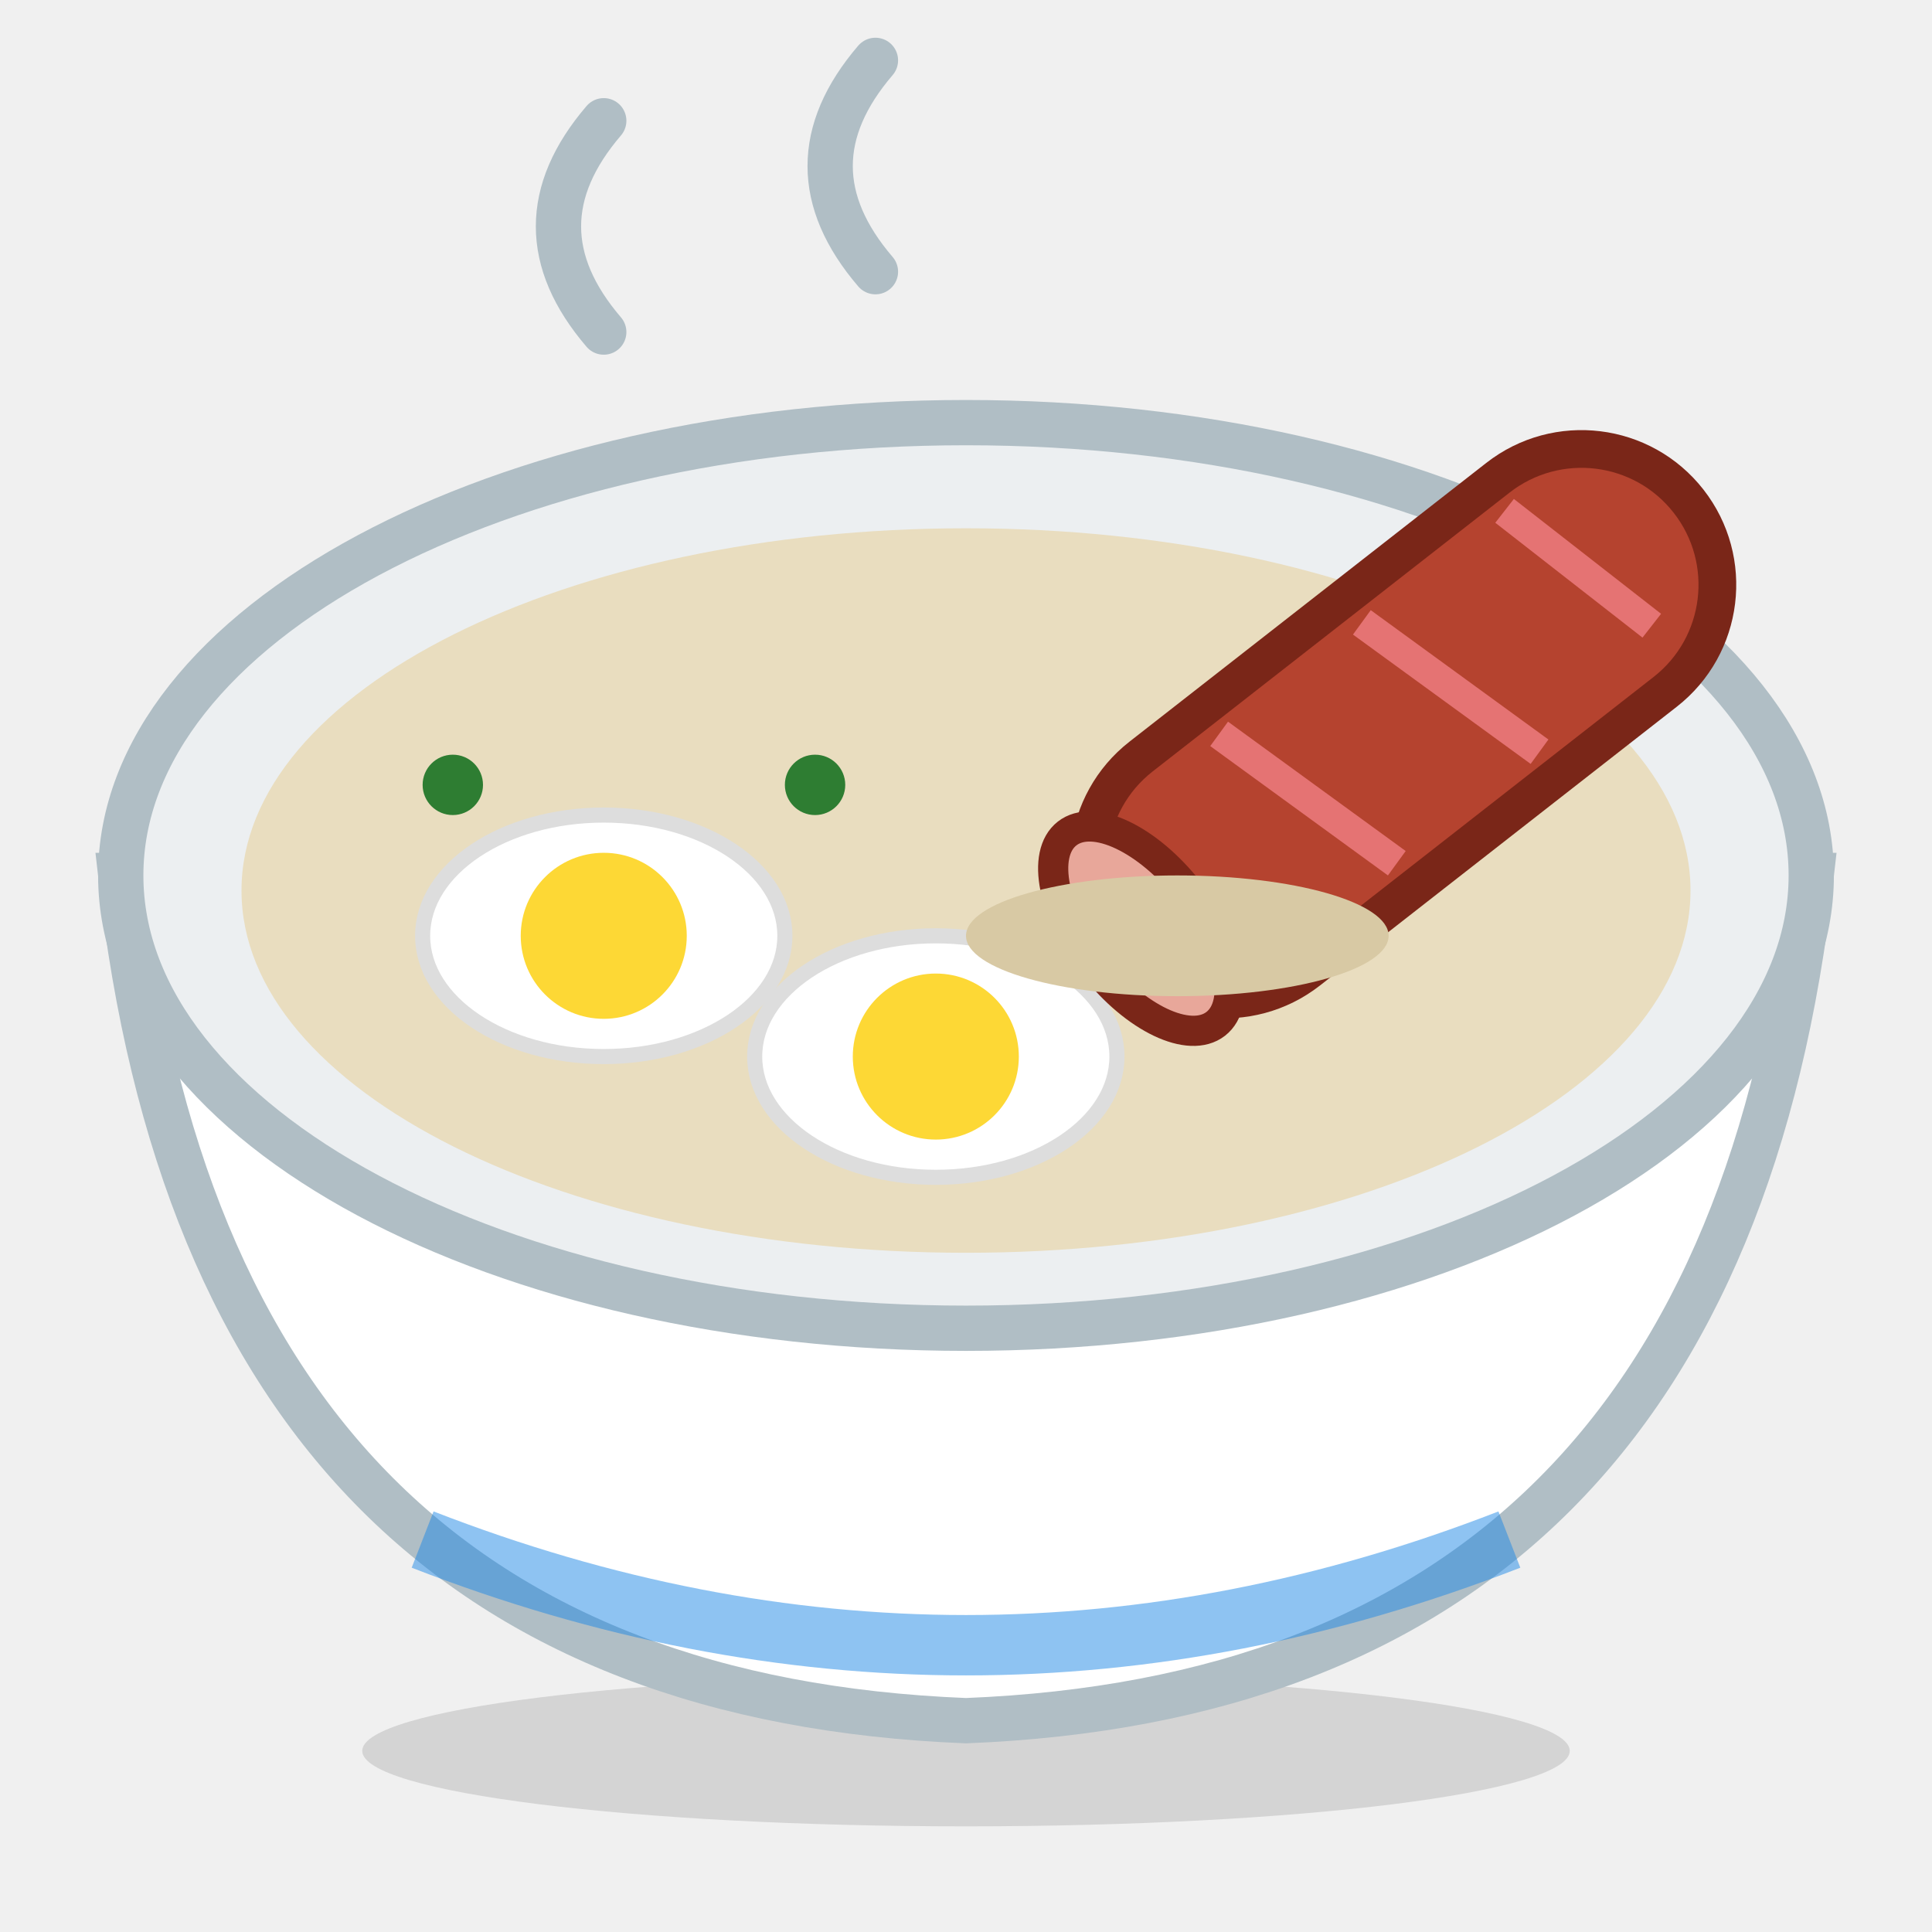
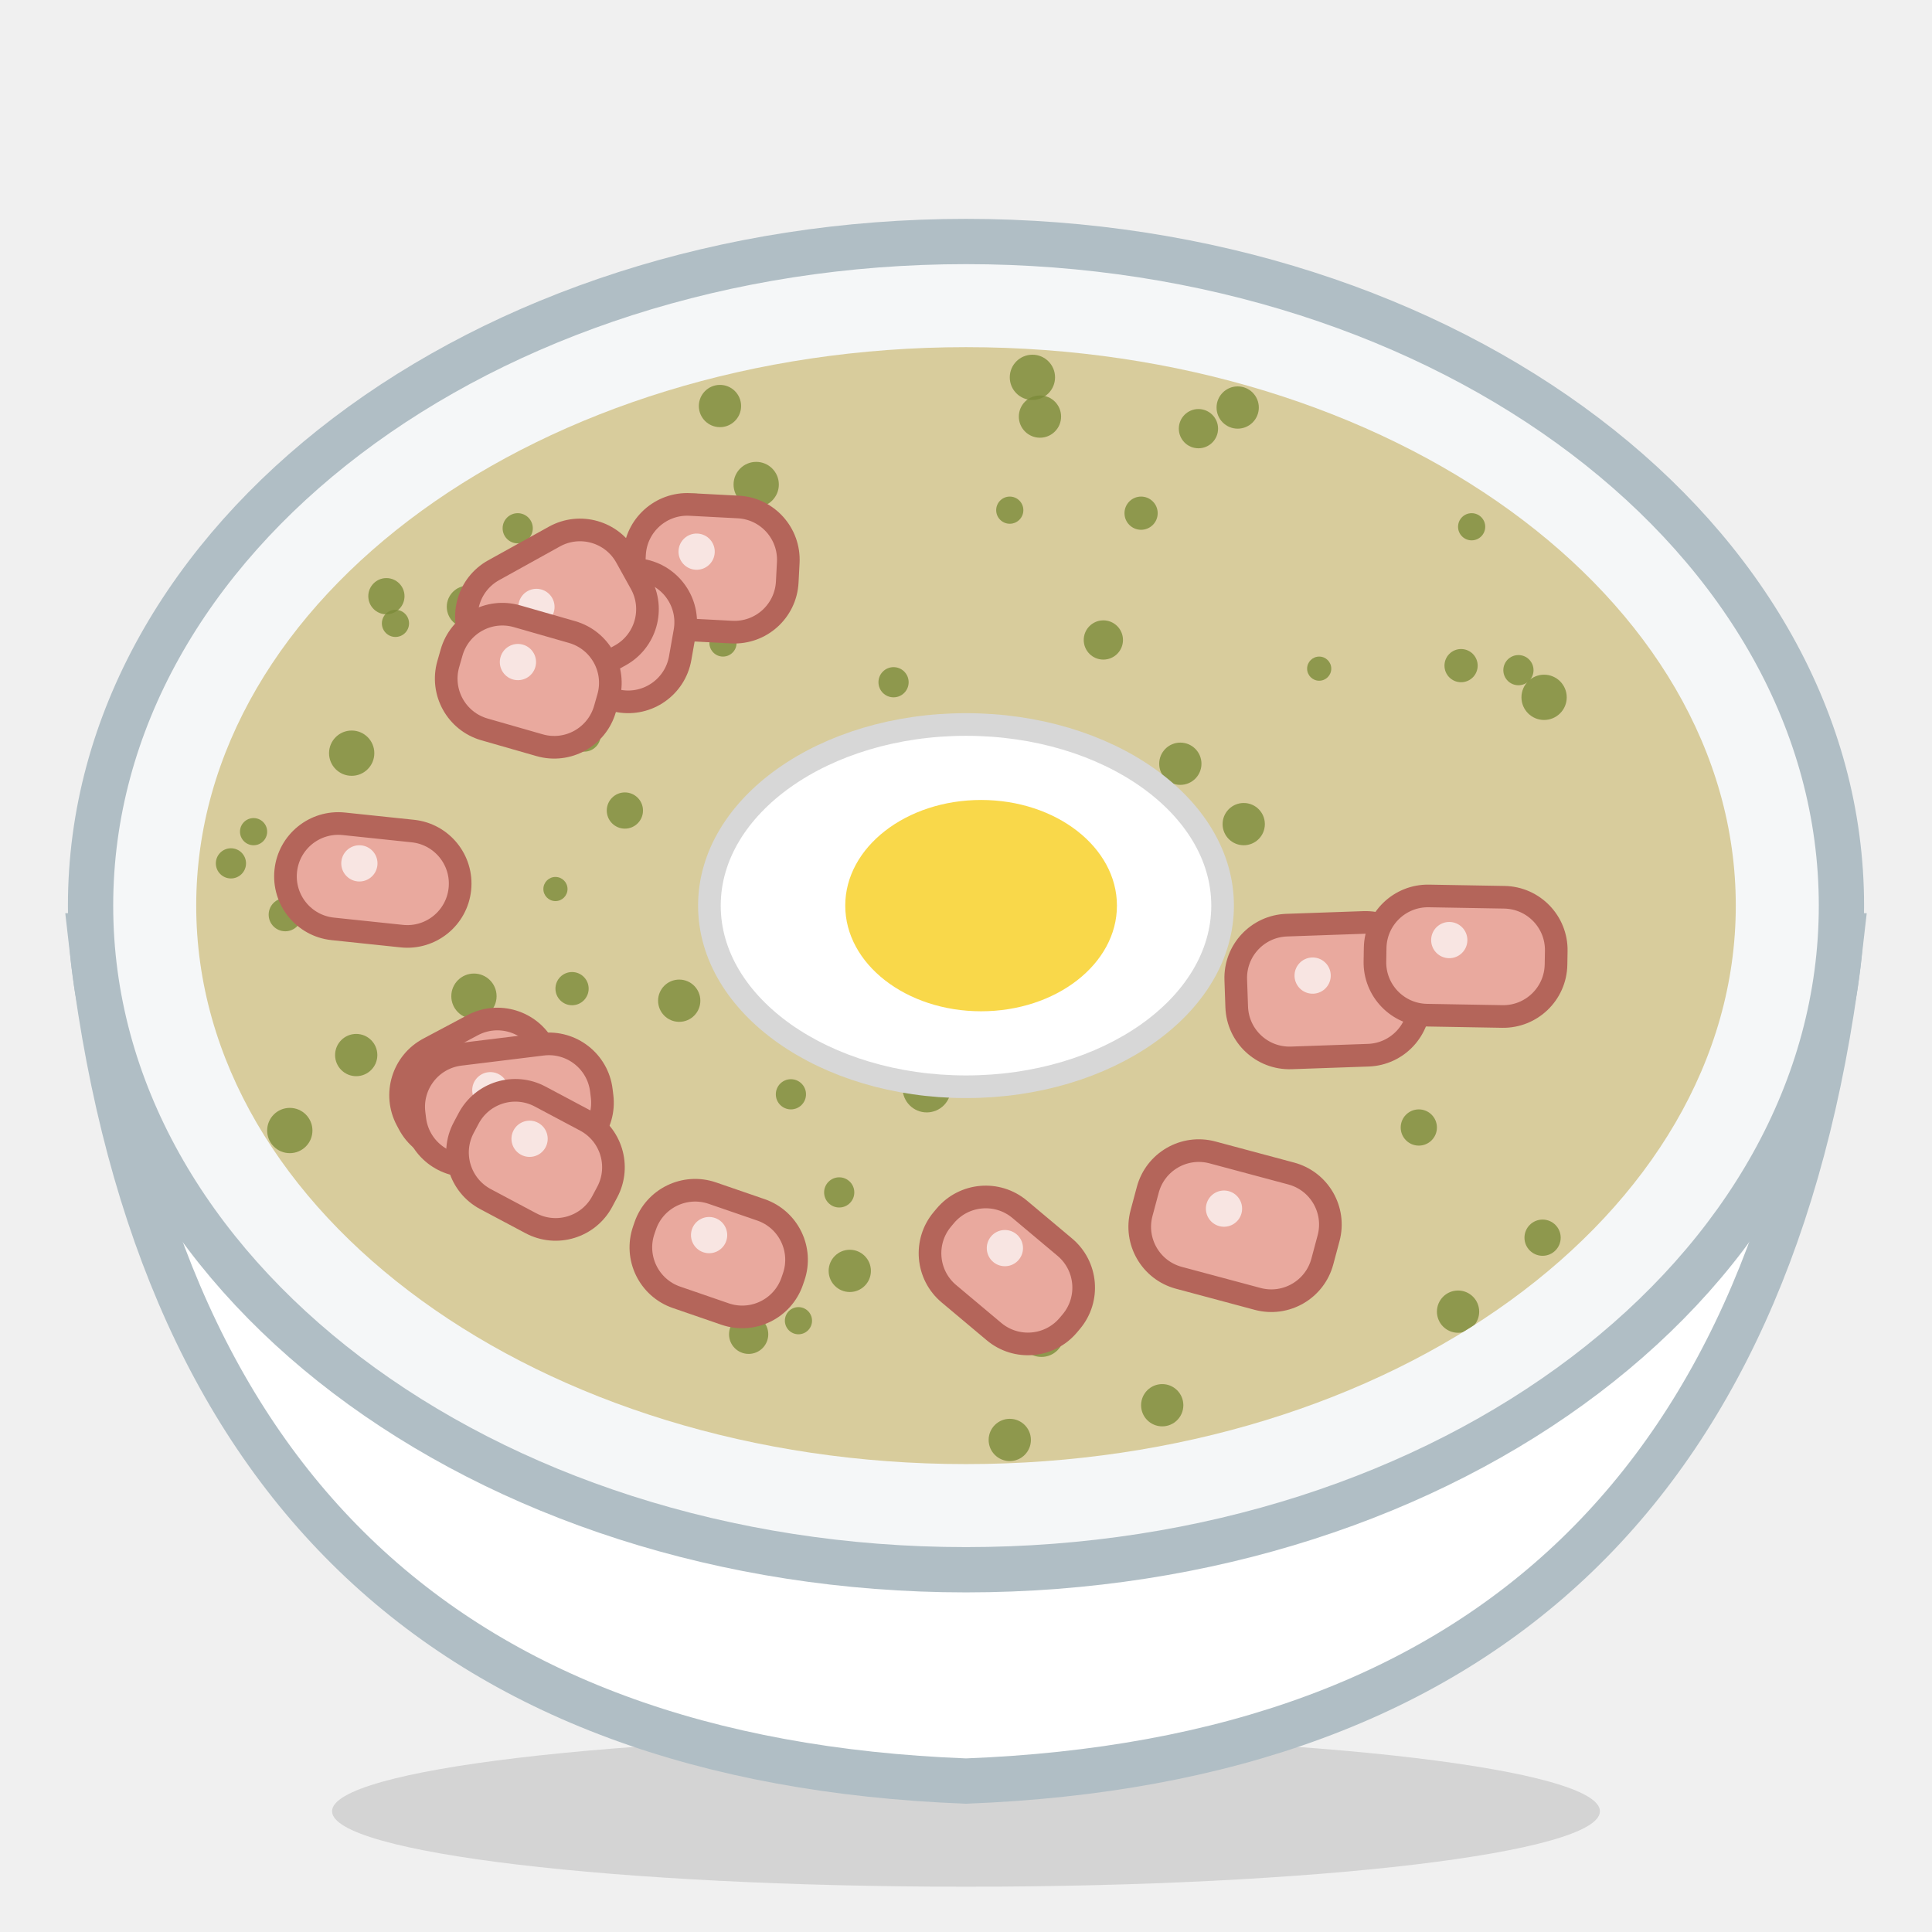
<svg xmlns="http://www.w3.org/2000/svg" viewBox="0 0 128 128">
-   <ellipse cx="64" cy="116" rx="40" ry="5" fill="#000" opacity=".12" />
-   <path d="M8 58 Q14 112 64 114 Q114 112 120 58 Z" fill="#FFFFFF" stroke="#B0BEC5" stroke-width="3" />
-   <path d="M28 102 Q64 116 100 102" stroke="#1E88E5" stroke-width="4" fill="none" opacity=".5" />
-   <ellipse cx="64" cy="58" rx="56" ry="30" fill="#ECEFF1" stroke="#B0BEC5" stroke-width="3" />
-   <ellipse cx="64" cy="59" rx="48" ry="24" fill="#E9DDBF" />
-   <ellipse cx="40" cy="62" rx="12" ry="8" fill="#FFF" stroke="#DDD" stroke-width="1" />
-   <circle cx="40" cy="62" r="5.5" fill="#FDD835" />
-   <ellipse cx="62" cy="70" rx="12" ry="8" fill="#FFF" stroke="#DDD" stroke-width="1" />
-   <circle cx="62" cy="70" r="5.5" fill="#FDD835" />
-   <circle cx="30" cy="52" r="2" fill="#2E7D32" />
-   <circle cx="54" cy="52" r="2" fill="#2E7D32" />
-   <g transform="rotate(-38 92 50)">
-     <rect x="70" y="40" width="48" height="18" rx="9" fill="#B5432F" stroke="#7A2618" stroke-width="2.5" />
-     <path d="M84 42 l4 14 M96 42 l4 14 M108 42 l3 12" stroke="#E57373" stroke-width="2" />
-     <ellipse cx="72" cy="49" rx="4" ry="8" fill="#E8A79A" stroke="#7A2618" stroke-width="2" />
+   <ellipse cx="64" cy="120" rx="42" ry="5" fill="#000" opacity=".12" />
+   <path d="M6 62 Q12 116 64 118 Q116 116 122 62 Z" fill="#FFFFFF" stroke="#B0BEC5" stroke-width="3" />
+   <ellipse cx="64" cy="60" rx="58" ry="44" fill="#F5F7F8" stroke="#B0BEC5" stroke-width="3" />
+   <ellipse cx="64" cy="60" rx="51" ry="37" fill="#D8CC9C" />
+   <clipPath id="s">
+     <ellipse cx="64" cy="60" rx="51" ry="37" />
+   </clipPath>
+   <g clip-path="url(#s)">
+     <circle cx="46.0" cy="34.2" r="1.5" fill="#7C8B3A" opacity="0.8" />
+     <circle cx="79.4" cy="28.4" r="1.3" fill="#7C8B3A" opacity="0.8" />
+     <circle cx="67.7" cy="50.1" r="1.0" fill="#7C8B3A" opacity="0.8" />
+     <circle cx="18.9" cy="60.6" r="1.1" fill="#7C8B3A" opacity="0.8" />
+     <circle cx="16.8" cy="55.1" r="0.9" fill="#7C8B3A" opacity="0.8" />
+     <circle cx="56.3" cy="84.2" r="1.4" fill="#7C8B3A" opacity="0.8" />
+     <circle cx="25.6" cy="39.5" r="1.2" fill="#7C8B3A" opacity="0.8" />
+     <circle cx="77.0" cy="93.1" r="1.4" fill="#7C8B3A" opacity="0.8" />
+     <circle cx="71.9" cy="52.4" r="1.0" fill="#7C8B3A" opacity="0.8" />
+     <circle cx="100.6" cy="44.4" r="1.0" fill="#7C8B3A" opacity="0.8" />
+     <circle cx="44.5" cy="83.4" r="1.4" fill="#7C8B3A" opacity="0.8" />
+     <circle cx="31.4" cy="66.0" r="1.5" fill="#7C8B3A" opacity="0.8" />
+     <circle cx="78.2" cy="50.6" r="1.4" fill="#7C8B3A" opacity="0.8" />
+     <circle cx="68.9" cy="27.6" r="1.4" fill="#7C8B3A" opacity="0.8" />
+     <circle cx="82.4" cy="54.6" r="1.4" fill="#7C8B3A" opacity="0.8" />
+     <circle cx="45.0" cy="66.3" r="1.4" fill="#7C8B3A" opacity="0.8" />
+     <circle cx="59.2" cy="45.2" r="1.0" fill="#7C8B3A" opacity="0.8" />
+     <circle cx="94.0" cy="74.7" r="1.2" fill="#7C8B3A" opacity="0.8" />
+     <circle cx="37.9" cy="65.5" r="1.1" fill="#7C8B3A" opacity="0.8" />
+     <circle cx="66.6" cy="87.8" r="0.8" fill="#7C8B3A" opacity="0.8" />
+     <circle cx="87.4" cy="44.3" r="0.8" fill="#7C8B3A" opacity="0.8" />
+     <circle cx="55.6" cy="79.0" r="1.0" fill="#7C8B3A" opacity="0.8" />
+     <circle cx="28.5" cy="59.2" r="1.0" fill="#7C8B3A" opacity="0.8" />
+     <circle cx="91.0" cy="65.4" r="1.3" fill="#7C8B3A" opacity="0.8" />
+     <circle cx="102.3" cy="46.2" r="1.5" fill="#7C8B3A" opacity="0.8" />
+     <circle cx="83.9" cy="67.0" r="1.1" fill="#7C8B3A" opacity="0.8" />
+     <circle cx="72.1" cy="56.8" r="1.5" fill="#7C8B3A" opacity="0.8" />
+     <circle cx="61.4" cy="72.1" r="1.6" fill="#7C8B3A" opacity="0.8" />
+     <circle cx="19.2" cy="74.9" r="1.5" fill="#7C8B3A" opacity="0.8" />
+     <circle cx="96.8" cy="44.1" r="1.1" fill="#7C8B3A" opacity="0.8" />
+     <circle cx="52.4" cy="72.5" r="1.0" fill="#7C8B3A" opacity="0.8" />
+     <circle cx="15.3" cy="57.2" r="1.0" fill="#7C8B3A" opacity="0.8" />
+     <circle cx="26.2" cy="41.3" r="0.9" fill="#7C8B3A" opacity="0.8" />
+     <circle cx="52.9" cy="87.5" r="0.9" fill="#7C8B3A" opacity="0.8" />
+     <circle cx="21.2" cy="56.2" r="1.3" fill="#7C8B3A" opacity="0.8" />
+     <circle cx="69.0" cy="88.4" r="1.5" fill="#7C8B3A" opacity="0.8" />
+     <circle cx="96.6" cy="86.9" r="1.4" fill="#7C8B3A" opacity="0.8" />
+     <circle cx="41.4" cy="53.7" r="1.2" fill="#7C8B3A" opacity="0.8" />
+     <circle cx="49.6" cy="88.4" r="1.3" fill="#7C8B3A" opacity="0.8" />
+     <circle cx="31.0" cy="40.2" r="1.4" fill="#7C8B3A" opacity="0.8" />
+     <circle cx="36.8" cy="58.9" r="0.8" fill="#7C8B3A" opacity="0.8" />
+     <circle cx="73.1" cy="42.4" r="1.3" fill="#7C8B3A" opacity="0.8" />
+     <circle cx="50.7" cy="64.9" r="1.5" fill="#7C8B3A" opacity="0.8" />
+     <circle cx="65.6" cy="68.7" r="1.4" fill="#7C8B3A" opacity="0.8" />
+     <circle cx="82.0" cy="27.0" r="1.4" fill="#7C8B3A" opacity="0.8" />
+     <circle cx="102.2" cy="82.0" r="1.2" fill="#7C8B3A" opacity="0.8" />
+     <circle cx="53.0" cy="52.5" r="0.9" fill="#7C8B3A" opacity="0.8" />
+     <circle cx="23.6" cy="69.9" r="1.4" fill="#7C8B3A" opacity="0.8" />
+     <circle cx="34.3" cy="35.0" r="1.0" fill="#7C8B3A" opacity="0.8" />
+     <circle cx="47.7" cy="26.9" r="1.4" fill="#7C8B3A" opacity="0.8" />
+     <circle cx="23.3" cy="49.9" r="1.5" fill="#7C8B3A" opacity="0.8" />
+     <circle cx="75.6" cy="34.0" r="1.1" fill="#7C8B3A" opacity="0.8" />
+     <circle cx="38.7" cy="48.7" r="1.1" fill="#7C8B3A" opacity="0.8" />
+     <circle cx="50.1" cy="32.1" r="1.5" fill="#7C8B3A" opacity="0.8" />
+     <circle cx="60.5" cy="58.8" r="1.3" fill="#7C8B3A" opacity="0.8" />
+     <circle cx="47.9" cy="42.6" r="0.9" fill="#7C8B3A" opacity="0.8" />
+     <circle cx="97.5" cy="34.9" r="0.9" fill="#7C8B3A" opacity="0.8" />
+     <circle cx="66.9" cy="33.8" r="0.9" fill="#7C8B3A" opacity="0.8" />
+     <circle cx="68.4" cy="25.0" r="1.5" fill="#7C8B3A" opacity="0.8" />
+     <circle cx="66.9" cy="95.4" r="1.4" fill="#7C8B3A" opacity="0.8" />
+     <g transform="rotate(-28 31.5 71.9)">
+       <rect x="26.4" y="68.3" width="10.3" height="7.3" rx="3.5" fill="#E9A99E" stroke="#B4655A" stroke-width="1.5" />
+       <circle cx="30.5" cy="70.9" r="1.2" fill="#FFF" opacity=".7" />
+     </g>
+     <g transform="rotate(3 47.1 37.6)">
+       <rect x="42.0" y="33.5" width="10.2" height="8.3" rx="3.5" fill="#E9A99E" stroke="#B4655A" stroke-width="1.5" />
+       <circle cx="46.1" cy="36.6" r="1.2" fill="#FFF" opacity=".7" />
+     </g>
+     <g transform="rotate(10 40.0 41.8)">
+       <rect x="34.7" y="37.4" width="10.6" height="8.8" rx="3.5" fill="#E9A99E" stroke="#B4655A" stroke-width="1.5" />
+       <circle cx="39.0" cy="40.8" r="1.2" fill="#FFF" opacity=".7" />
+     </g>
+     <g transform="rotate(15 81.8 81.3)">
+       <rect x="75.6" y="76.9" width="12.4" height="8.6" rx="3.5" fill="#E9A99E" stroke="#B4655A" stroke-width="1.5" />
+       <circle cx="80.8" cy="80.3" r="1.2" fill="#FFF" opacity=".7" />
+     </g>
+     <g transform="rotate(-29 36.9 40.6)">
+       <rect x="31.1" y="36.1" width="11.6" height="9.0" rx="3.5" fill="#E9A99E" stroke="#B4655A" stroke-width="1.5" />
+       <circle cx="35.9" cy="39.6" r="1.2" fill="#FFF" opacity=".7" />
+     </g>
+     <g transform="rotate(-2 88.0 65.6)">
+       <rect x="81.9" y="61.2" width="12.1" height="8.8" rx="3.5" fill="#E9A99E" stroke="#B4655A" stroke-width="1.5" />
+       <circle cx="87.0" cy="64.6" r="1.2" fill="#FFF" opacity=".7" />
+     </g>
+     <g transform="rotate(-7 33.6 73.1)">
+       <rect x="27.4" y="69.5" width="12.5" height="7.4" rx="3.5" fill="#E9A99E" stroke="#B4655A" stroke-width="1.5" />
+       <circle cx="32.6" cy="72.1" r="1.2" fill="#FFF" opacity=".7" />
+     </g>
+     <g transform="rotate(16 35.0 45.1)">
+       <rect x="29.6" y="41.2" width="10.8" height="7.8" rx="3.5" fill="#E9A99E" stroke="#B4655A" stroke-width="1.5" />
+       <circle cx="34.0" cy="44.1" r="1.2" fill="#FFF" opacity=".7" />
+     </g>
+     <g transform="rotate(28 35.5 76.8)">
+       <rect x="30.3" y="73.0" width="10.4" height="7.7" rx="3.5" fill="#E9A99E" stroke="#B4655A" stroke-width="1.5" />
+       <circle cx="34.5" cy="75.8" r="1.2" fill="#FFF" opacity=".7" />
+     </g>
+     <g transform="rotate(40 66.7 84.1)">
+       <rect x="61.3" y="80.5" width="10.9" height="7.3" rx="3.5" fill="#E9A99E" stroke="#B4655A" stroke-width="1.5" />
+       <circle cx="65.7" cy="83.1" r="1.2" fill="#FFF" opacity=".7" />
+     </g>
+     <g transform="rotate(6 24.7 58.3)">
+       <rect x="18.9" y="54.8" width="11.6" height="7.0" rx="3.5" fill="#E9A99E" stroke="#B4655A" stroke-width="1.5" />
+       <circle cx="23.7" cy="57.3" r="1.2" fill="#FFF" opacity=".7" />
+     </g>
+     <g transform="rotate(19 47.6 83.1)">
+       <rect x="42.4" y="79.4" width="10.4" height="7.3" rx="3.5" fill="#E9A99E" stroke="#B4655A" stroke-width="1.5" />
+       <circle cx="46.6" cy="82.1" r="1.2" fill="#FFF" opacity=".7" />
+     </g>
+     <g transform="rotate(1 97.0 63.3)">
+       <rect x="91.1" y="59.4" width="12.0" height="7.9" rx="3.5" fill="#E9A99E" stroke="#B4655A" stroke-width="1.5" />
+       <circle cx="96.0" cy="62.3" r="1.2" fill="#FFF" opacity=".7" />
+     </g>
+     <ellipse cx="64" cy="60" rx="17" ry="12" fill="#FFFFFF" stroke="#D7D7D7" stroke-width="1.5" />
+     <ellipse cx="65" cy="60" rx="9" ry="7" fill="#F9D84A" />
  </g>
-   <ellipse cx="78" cy="62" rx="14" ry="4" fill="#D8C9A4" />
-   <path d="M40 22 q-6 -7 0 -14 M58 18 q-6 -7 0 -14" stroke="#B0BEC5" stroke-width="3" fill="none" stroke-linecap="round" />
</svg>
